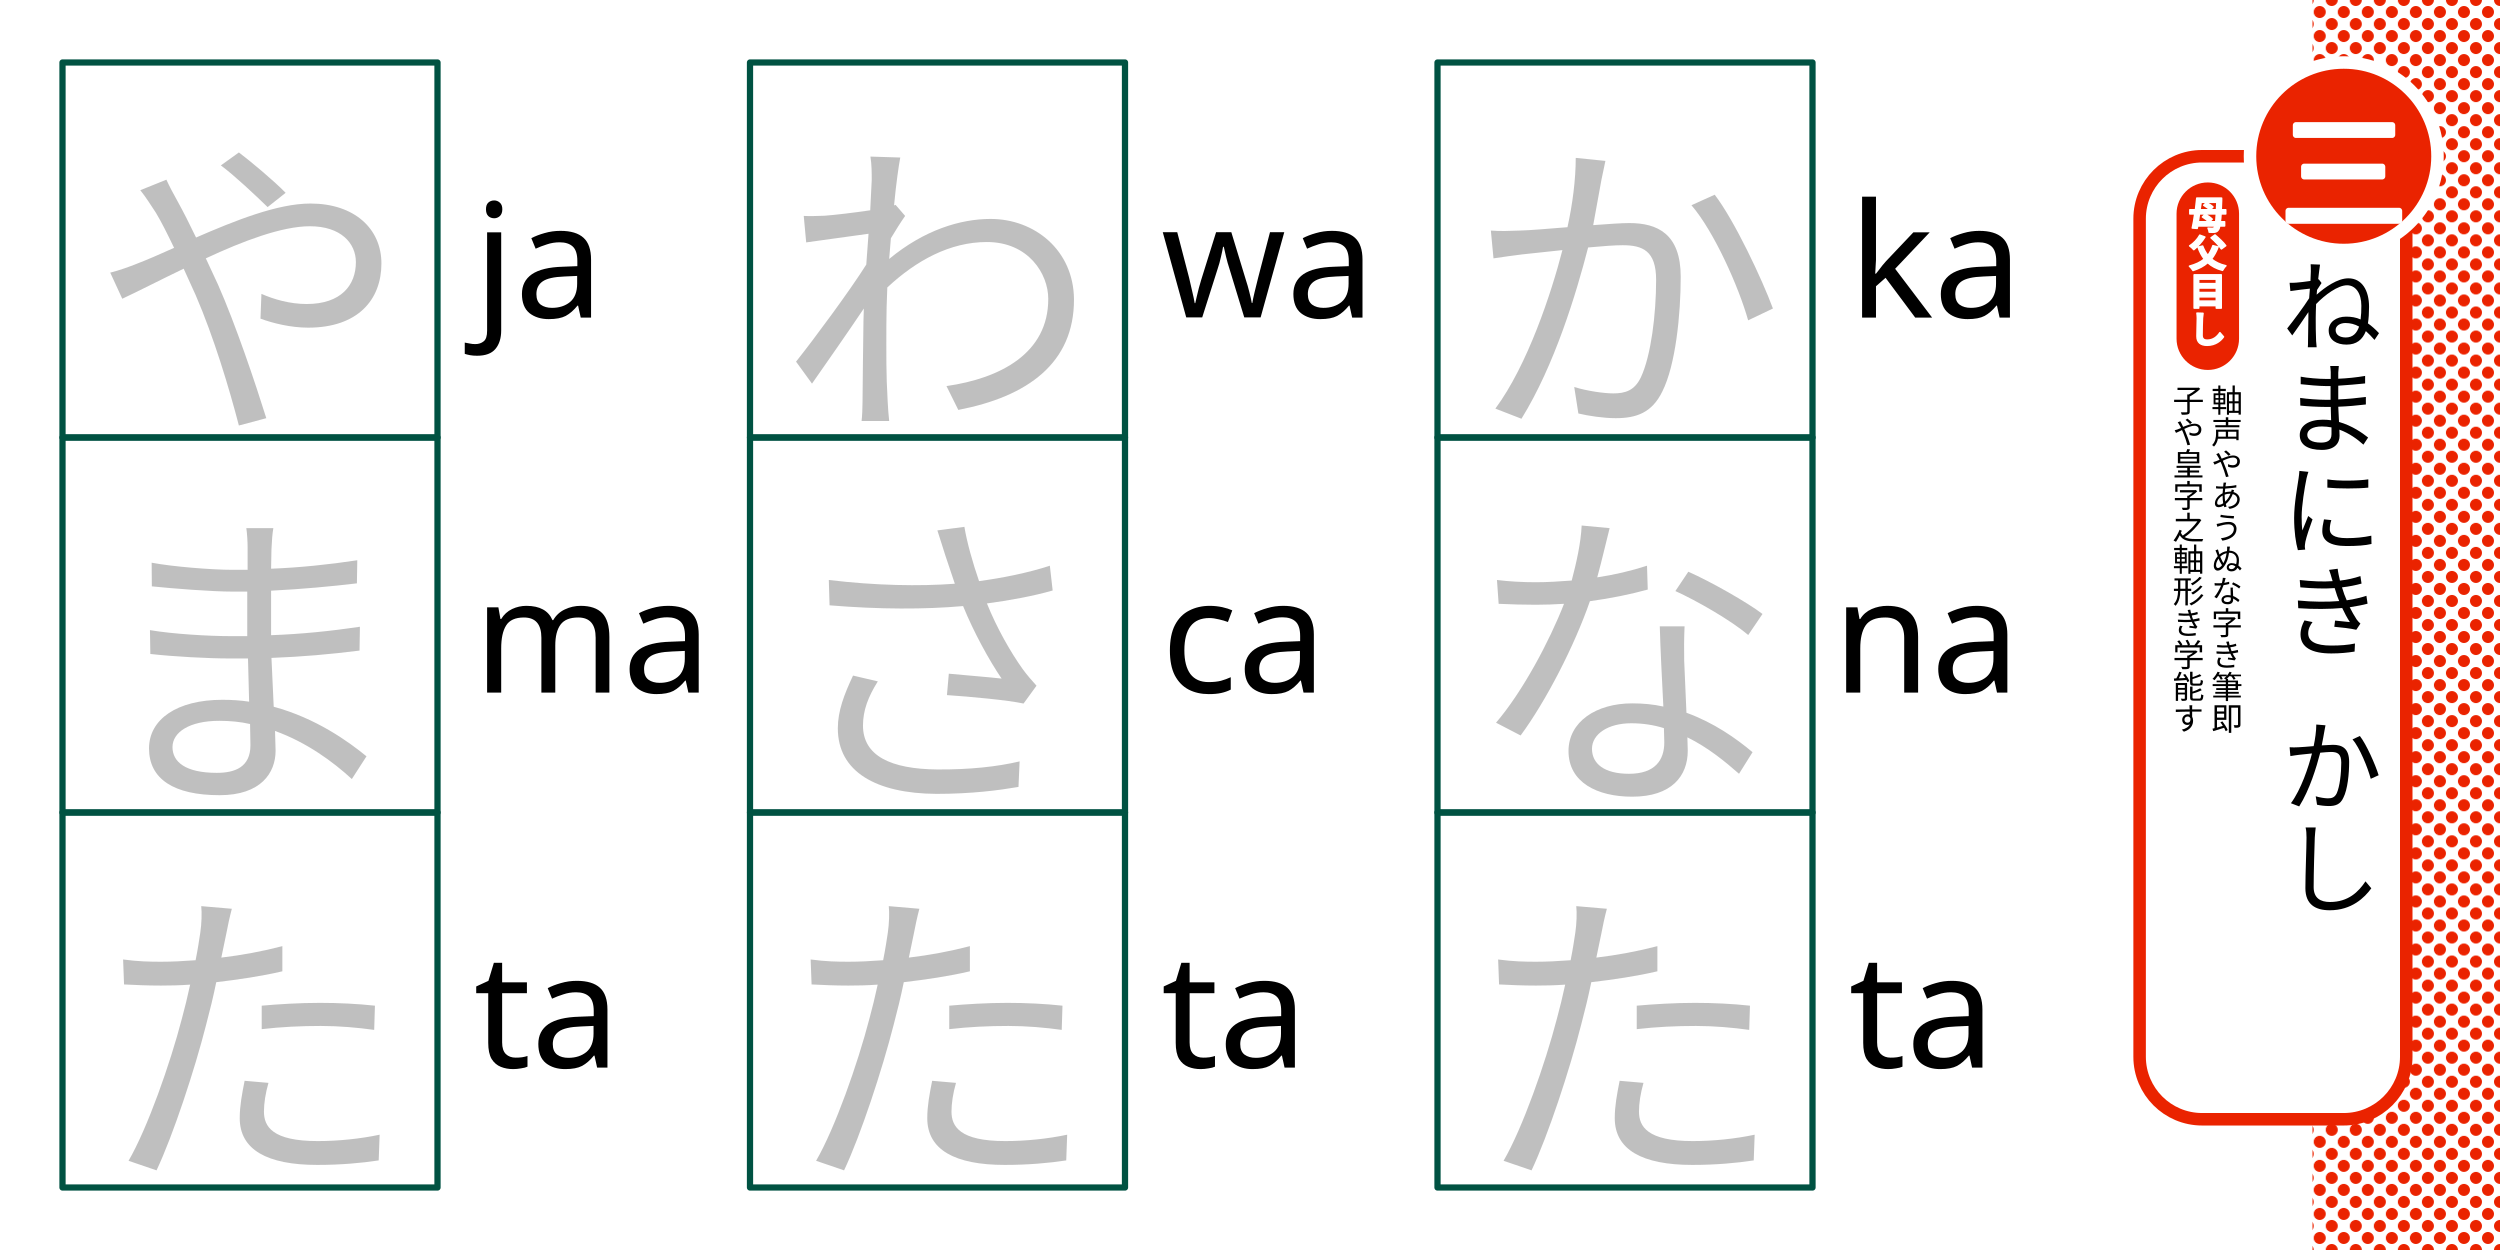
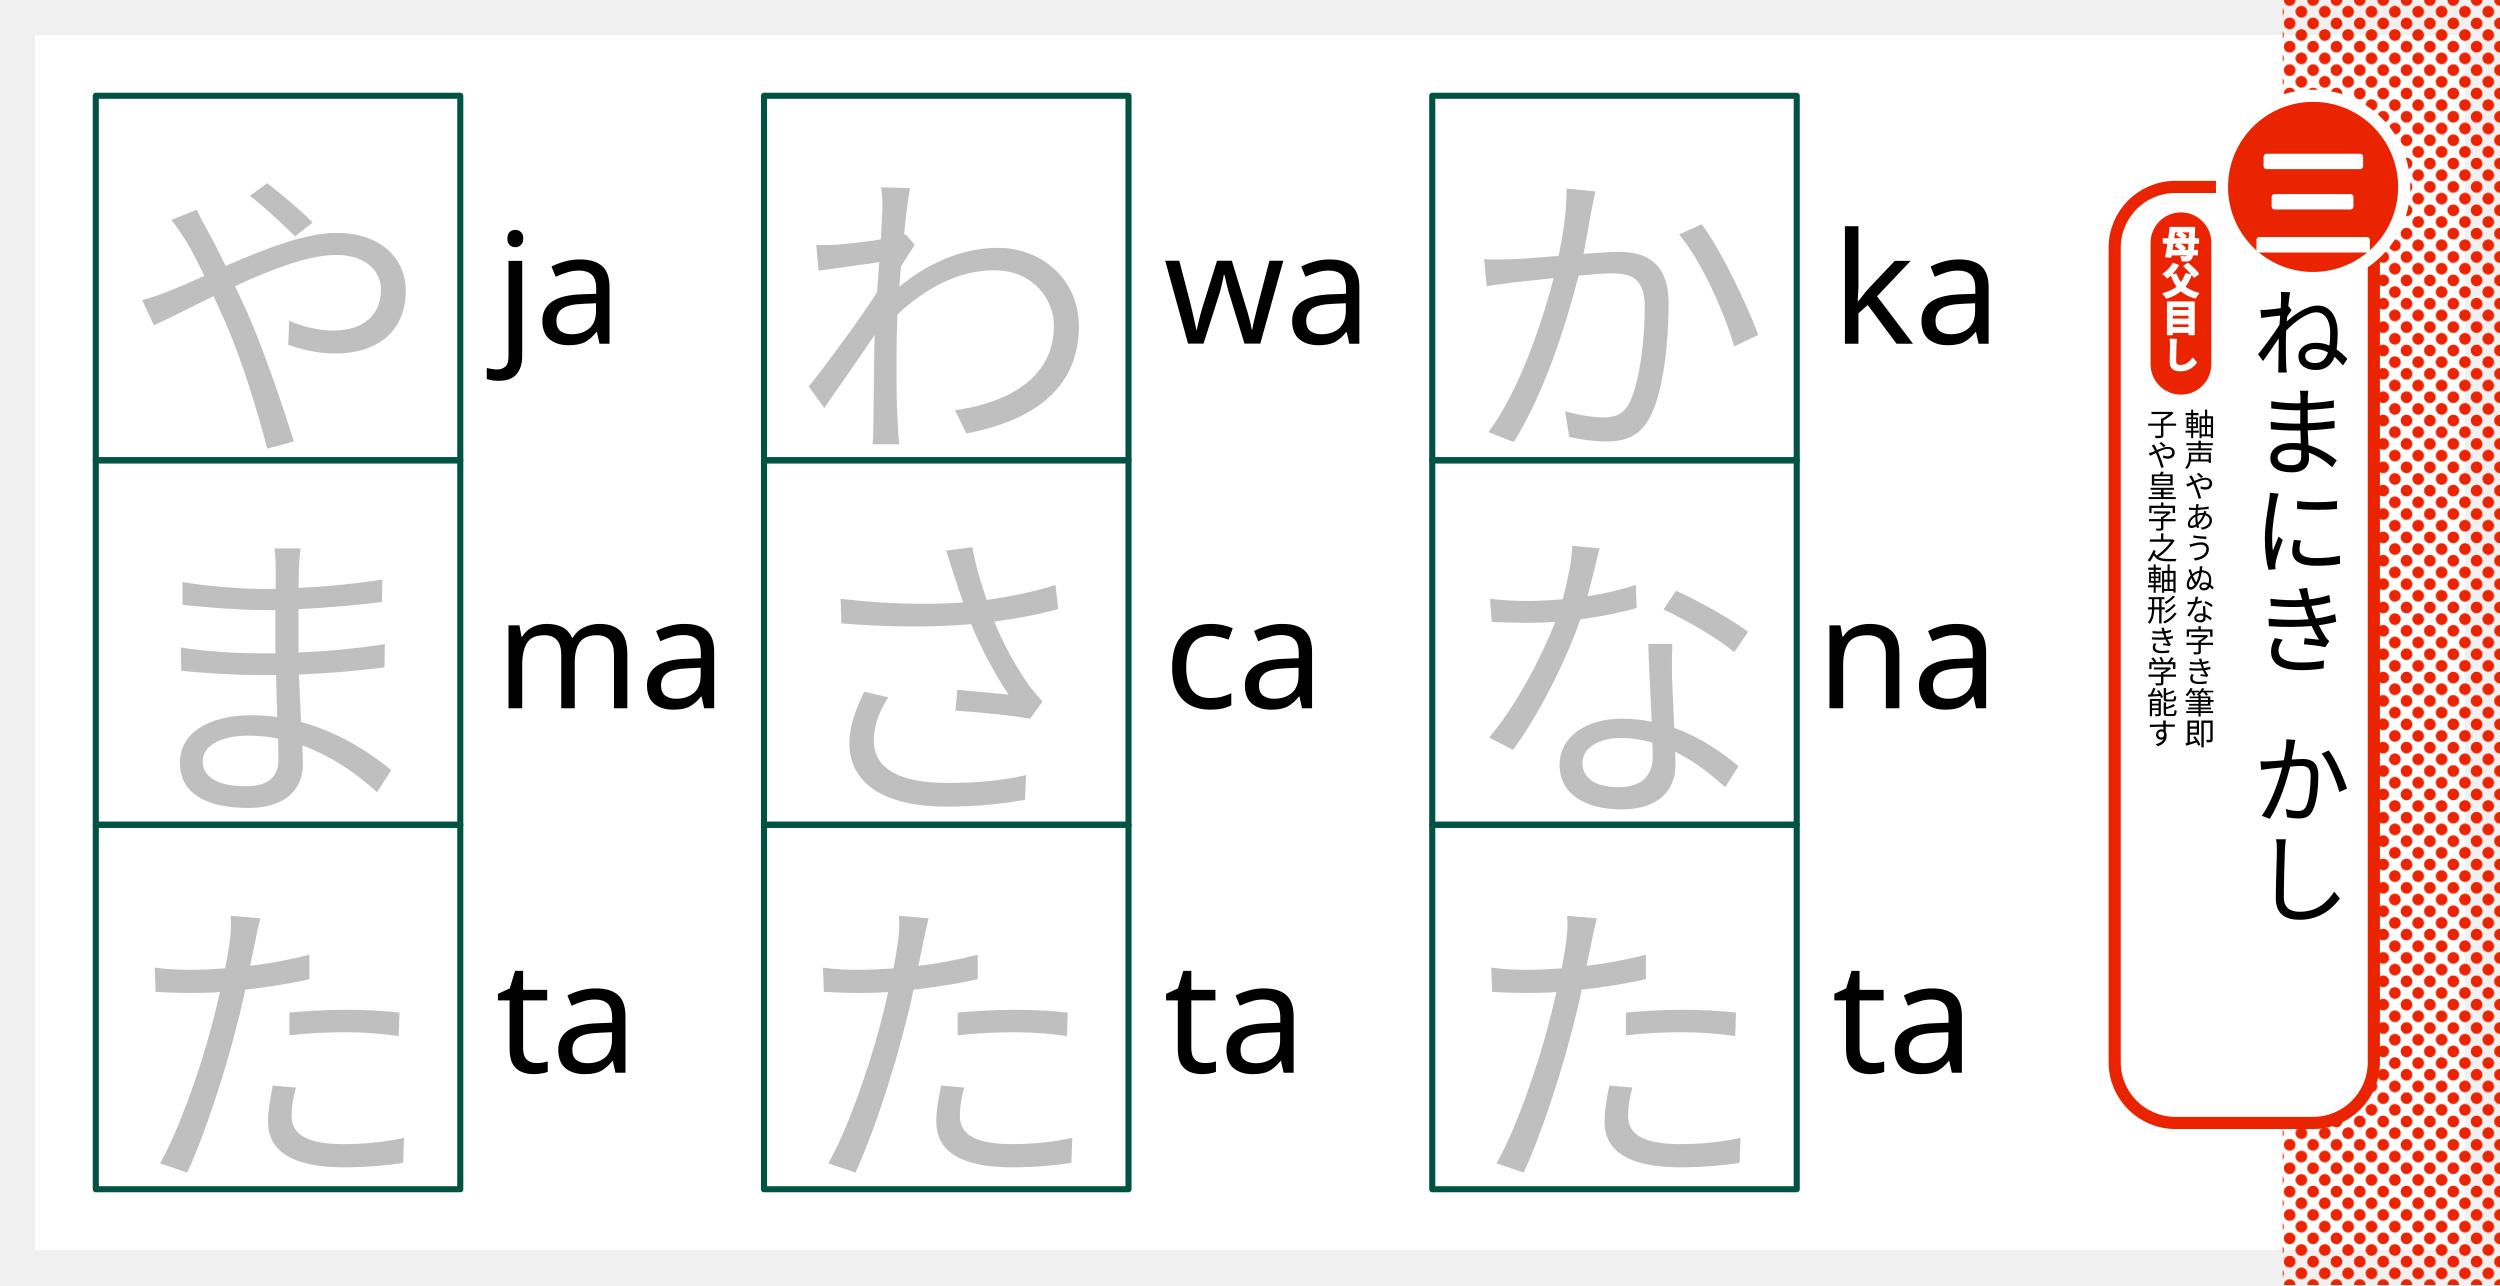
- <svg xmlns="http://www.w3.org/2000/svg" xmlns:xlink="http://www.w3.org/1999/xlink" width="208mm" height="104mm" viewBox="0 0 208 104" version="1.1" id="svg1">
+ <svg xmlns="http://www.w3.org/2000/svg" xmlns:xlink="http://www.w3.org/1999/xlink" width="214mm" height="110mm" viewBox="-3 -3 214 110" version="1.1" id="svg1">
  <defs id="defs1">
    <pattern xlink:href="#halftones" preserveAspectRatio="xMidYMid" id="pattern48" patternTransform="scale(0.2)" x="0" y="0" />
    <pattern patternUnits="userSpaceOnUse" width="10" height="10" preserveAspectRatio="xMidYMid" style="fill:#ea2300" id="halftones" x="0" y="0">
      <g id="fullPattern" style="display:inline" transform="scale(0.1)">
        <circle style="fill-opacity:1;stroke:none;paint-order:markers fill stroke;stop-color:#000000" id="circle10" cx="50" cy="50" r="25" />
        <path id="circle37" style="paint-order:markers fill stroke" d="M 25,0 A 25,25 0 0 1 0,25 25,25 0 0 1 -25,0 25,25 0 0 1 0,-25 25,25 0 0 1 25,0 Z" />
        <path id="circle39" style="paint-order:markers fill stroke" d="M 125,0 A 25,25 0 0 1 100,25 25,25 0 0 1 75,0 25,25 0 0 1 100,-25 25,25 0 0 1 125,0 Z" />
        <path id="circle43" style="paint-order:markers fill stroke" d="M 25,100 A 25,25 0 0 1 0,125 25,25 0 0 1 -25,100 25,25 0 0 1 0,75 25,25 0 0 1 25,100 Z" />
        <path id="circle45" style="paint-order:markers fill stroke" d="m 125,100 a 25,25 0 0 1 -25,25 25,25 0 0 1 -25,-25 25,25 0 0 1 25,-25 25,25 0 0 1 25,25 z" />
      </g>
    </pattern>
    <clipPath clipPathUnits="userSpaceOnUse" id="clipPath52">
      <path id="path52" style="stroke-width:0.1;stroke-linecap:square;paint-order:markers fill stroke;stop-color:#000000" d="m -880.828,-187.298 h 1640.84 v 73.282 h -1640.84 z" />
    </clipPath>
  </defs>
  <g id="layer2">
    <rect style="font-variation-settings:normal;opacity:1;fill:#ffffff;fill-opacity:1;stroke:none;stroke-width:0.13;stroke-linecap:butt;stroke-linejoin:miter;stroke-miterlimit:4;stroke-dasharray:none;stroke-dashoffset:0;stroke-opacity:1" id="rect68" width="208" height="104" x="0" y="0" ry="0" rx="0" />
  </g>
  <g id="layer1">
    <text xml:space="preserve" style="font-weight:bold;font-size:26.458px;line-height:1.5;font-family:Tahoma;-inkscape-font-specification:'Tahoma Bold';text-decoration-color:#000000;letter-spacing:0px;word-spacing:-3.572px;white-space:pre;opacity:0.5;fill:#808080;stroke:#a9a9a9;stroke-width:0.5;stroke-linecap:square;stroke-linejoin:round" x="64.778" y="34.028" id="text8">
      <tspan id="tspan8" style="font-style:normal;font-variant:normal;font-weight:normal;font-stretch:normal;font-size:26.458px;font-family:linzklar_cumamuka;-inkscape-font-specification:linzklar_cumamuka;stroke:none;stroke-width:0.5" x="64.778" y="34.028">わ</tspan>
    </text>
    <text xml:space="preserve" style="font-weight:bold;font-size:26.458px;line-height:1.5;font-family:Tahoma;-inkscape-font-specification:'Tahoma Bold';text-decoration-color:#000000;letter-spacing:0px;word-spacing:-3.572px;white-space:pre;opacity:0.5;fill:#808080;stroke:#a9a9a9;stroke-width:0.5;stroke-linecap:square;stroke-linejoin:round" x="64.786" y="64.942" id="text10">
      <tspan id="tspan10" style="font-style:normal;font-variant:normal;font-weight:normal;font-stretch:normal;font-size:26.458px;font-family:linzklar_cumamuka;-inkscape-font-specification:linzklar_cumamuka;stroke:none;stroke-width:0.5" x="64.786" y="64.942">さ</tspan>
    </text>
    <text xml:space="preserve" style="font-weight:bold;font-size:26.458px;line-height:1.5;font-family:Tahoma;-inkscape-font-specification:'Tahoma Bold';text-decoration-color:#000000;letter-spacing:0px;word-spacing:-3.572px;white-space:pre;opacity:0.5;fill:#808080;stroke:#a9a9a9;stroke-width:0.5;stroke-linecap:square;stroke-linejoin:round" x="64.772" y="96.421" id="text11">
      <tspan id="tspan11" style="font-style:normal;font-variant:normal;font-weight:normal;font-stretch:normal;font-size:26.458px;font-family:linzklar_cumamuka;-inkscape-font-specification:linzklar_cumamuka;stroke:none;stroke-width:0.5" x="64.772" y="96.421">た</tspan>
    </text>
    <text xml:space="preserve" style="font-weight:bold;font-size:13.229px;line-height:1.5;font-family:Tahoma;-inkscape-font-specification:'Tahoma Bold';text-decoration-color:#000000;letter-spacing:0px;word-spacing:-3.572px;white-space:pre;fill:#808080;stroke:#a9a9a9;stroke-width:0.5;stroke-linecap:square;stroke-linejoin:round" x="96.601" y="26.428" id="text12">
      <tspan id="tspan12" style="font-style:normal;font-variant:normal;font-weight:normal;font-stretch:normal;font-size:13.229px;font-family:linzklar_rounded;-inkscape-font-specification:linzklar_rounded;fill:#000000;stroke:none;stroke-width:0.5" x="96.601" y="26.428">wa</tspan>
    </text>
    <text xml:space="preserve" style="font-weight:bold;font-size:13.229px;line-height:1.5;font-family:Tahoma;-inkscape-font-specification:'Tahoma Bold';text-decoration-color:#000000;letter-spacing:0px;word-spacing:-3.572px;white-space:pre;fill:#808080;stroke:#a9a9a9;stroke-width:0.5;stroke-linecap:square;stroke-linejoin:round" x="96.601" y="57.627" id="text13">
      <tspan id="tspan13" style="font-style:normal;font-variant:normal;font-weight:normal;font-stretch:normal;font-size:13.229px;font-family:linzklar_rounded;-inkscape-font-specification:linzklar_rounded;fill:#000000;stroke:none;stroke-width:0.5" x="96.601" y="57.627">ca</tspan>
    </text>
    <text xml:space="preserve" style="font-weight:bold;font-size:26.458px;line-height:1.5;font-family:Tahoma;-inkscape-font-specification:'Tahoma Bold';text-decoration-color:#000000;letter-spacing:0px;word-spacing:-3.572px;white-space:pre;opacity:0.5;fill:#808080;stroke:#a9a9a9;stroke-width:0.5;stroke-linecap:square;stroke-linejoin:round" x="7.578" y="34.028" id="text15">
      <tspan id="tspan15" style="font-style:normal;font-variant:normal;font-weight:normal;font-stretch:normal;font-size:26.458px;font-family:linzklar_cumamuka;-inkscape-font-specification:linzklar_cumamuka;stroke:none;stroke-width:0.5" x="7.578" y="34.028">や</tspan>
    </text>
    <rect style="fill:none;stroke:#005242;stroke-width:0.52;stroke-linecap:square;stroke-linejoin:round;stroke-dasharray:none;stroke-opacity:1" id="rect15" width="31.2" height="31.2" x="5.2" y="5.2" />
    <text xml:space="preserve" style="font-weight:bold;font-size:26.458px;line-height:1.5;font-family:Tahoma;-inkscape-font-specification:'Tahoma Bold';text-decoration-color:#000000;letter-spacing:0px;word-spacing:-3.572px;white-space:pre;opacity:0.5;fill:#808080;stroke:#a9a9a9;stroke-width:0.5;stroke-linecap:square;stroke-linejoin:round" x="7.585" y="64.942" id="text17">
      <tspan id="tspan17" style="font-style:normal;font-variant:normal;font-weight:normal;font-stretch:normal;font-size:26.458px;font-family:linzklar_cumamuka;-inkscape-font-specification:linzklar_cumamuka;stroke:none;stroke-width:0.5" x="7.585" y="64.942">ま</tspan>
    </text>
    <text xml:space="preserve" style="font-weight:bold;font-size:26.458px;line-height:1.5;font-family:Tahoma;-inkscape-font-specification:'Tahoma Bold';text-decoration-color:#000000;letter-spacing:0px;word-spacing:-3.572px;white-space:pre;opacity:0.5;fill:#808080;stroke:#a9a9a9;stroke-width:0.5;stroke-linecap:square;stroke-linejoin:round" x="7.572" y="96.421" id="text18">
      <tspan id="tspan18" style="font-style:normal;font-variant:normal;font-weight:normal;font-stretch:normal;font-size:26.458px;font-family:linzklar_cumamuka;-inkscape-font-specification:linzklar_cumamuka;stroke:none;stroke-width:0.5" x="7.572" y="96.421">た</tspan>
    </text>
    <text xml:space="preserve" style="font-weight:bold;font-size:13.229px;line-height:1.5;font-family:Tahoma;-inkscape-font-specification:'Tahoma Bold';text-decoration-color:#000000;letter-spacing:0px;word-spacing:-3.572px;white-space:pre;fill:#808080;stroke:#a9a9a9;stroke-width:0.5;stroke-linecap:square;stroke-linejoin:round" x="39.401" y="26.428" id="text19">
      <tspan id="tspan19" style="font-style:normal;font-variant:normal;font-weight:normal;font-stretch:normal;font-size:13.229px;font-family:linzklar_rounded;-inkscape-font-specification:linzklar_rounded;fill:#000000;stroke:none;stroke-width:0.5" x="39.401" y="26.428">ja</tspan>
    </text>
    <text xml:space="preserve" style="font-weight:bold;font-size:13.229px;line-height:1.5;font-family:Tahoma;-inkscape-font-specification:'Tahoma Bold';text-decoration-color:#000000;letter-spacing:0px;word-spacing:-3.572px;white-space:pre;fill:#808080;stroke:#a9a9a9;stroke-width:0.5;stroke-linecap:square;stroke-linejoin:round" x="39.401" y="57.627" id="text20">
      <tspan id="tspan20" style="font-style:normal;font-variant:normal;font-weight:normal;font-stretch:normal;font-size:13.229px;font-family:linzklar_rounded;-inkscape-font-specification:linzklar_rounded;fill:#000000;stroke:none;stroke-width:0.5" x="39.401" y="57.627">ma</tspan>
    </text>
    <text xml:space="preserve" style="font-weight:bold;font-size:13.229px;line-height:1.5;font-family:Tahoma;-inkscape-font-specification:'Tahoma Bold';text-decoration-color:#000000;letter-spacing:0px;word-spacing:-3.572px;white-space:pre;fill:#808080;stroke:#a9a9a9;stroke-width:0.5;stroke-linecap:square;stroke-linejoin:round" x="39.401" y="88.826" id="text21">
      <tspan id="tspan21" style="font-style:normal;font-variant:normal;font-weight:normal;font-stretch:normal;font-size:13.229px;font-family:linzklar_rounded;-inkscape-font-specification:linzklar_rounded;fill:#000000;stroke:none;stroke-width:0.5" x="39.401" y="88.826">ta</tspan>
    </text>
-     <rect style="fill:url(#pattern48);fill-opacity:1;stroke:none;stroke-width:0.52;stroke-linecap:square;stroke-linejoin:round;stroke-dasharray:none;stroke-opacity:1" id="rect28" width="15.6" height="104" x="192.4" y="0" />
+     <rect style="fill:url(#pattern48);fill-opacity:1;stroke:none;stroke-width:0.52;stroke-linecap:square;stroke-linejoin:round;stroke-dasharray:none;stroke-opacity:1" id="rect28" width="18.6" height="110" x="192.4" y="-3" />
    <rect style="fill:none;stroke:#005242;stroke-width:0.52;stroke-linecap:square;stroke-linejoin:round;stroke-dasharray:none;stroke-opacity:1" id="rect4" width="31.2" height="31.2" x="5.2" y="36.4" />
    <rect style="fill:none;stroke:#005242;stroke-width:0.52;stroke-linecap:square;stroke-linejoin:round;stroke-dasharray:none;stroke-opacity:1" id="rect5" width="31.2" height="31.2" x="5.2" y="67.6" />
    <rect style="fill:none;stroke:#005242;stroke-width:0.52;stroke-linecap:square;stroke-linejoin:round;stroke-dasharray:none;stroke-opacity:1" id="rect6" width="31.2" height="31.2" x="62.4" y="5.2" />
    <rect style="fill:none;stroke:#005242;stroke-width:0.52;stroke-linecap:square;stroke-linejoin:round;stroke-dasharray:none;stroke-opacity:1" id="rect7" width="31.2" height="31.2" x="62.4" y="36.4" />
    <rect style="fill:none;stroke:#005242;stroke-width:0.52;stroke-linecap:square;stroke-linejoin:round;stroke-dasharray:none;stroke-opacity:1" id="rect8" width="31.2" height="31.2" x="62.4" y="67.6" />
    <text xml:space="preserve" style="font-weight:bold;font-size:13.229px;line-height:1.5;font-family:Tahoma;-inkscape-font-specification:'Tahoma Bold';text-decoration-color:#000000;letter-spacing:0px;word-spacing:-3.572px;white-space:pre;fill:#808080;stroke:#a9a9a9;stroke-width:0.5;stroke-linecap:square;stroke-linejoin:round" x="96.601" y="88.826" id="text9">
      <tspan id="tspan9" style="font-style:normal;font-variant:normal;font-weight:normal;font-stretch:normal;font-size:13.229px;font-family:linzklar_rounded;-inkscape-font-specification:linzklar_rounded;fill:#000000;stroke:none;stroke-width:0.5" x="96.601" y="88.826">ta</tspan>
    </text>
    <text xml:space="preserve" style="font-weight:bold;font-size:26.458px;line-height:1.5;font-family:Tahoma;-inkscape-font-specification:'Tahoma Bold';text-decoration-color:#000000;letter-spacing:0px;word-spacing:-3.572px;white-space:pre;opacity:0.5;fill:#808080;stroke:#a9a9a9;stroke-width:0.5;stroke-linecap:square;stroke-linejoin:round" x="121.978" y="34.028" id="text14">
      <tspan id="tspan14" style="font-style:normal;font-variant:normal;font-weight:normal;font-stretch:normal;font-size:26.458px;font-family:linzklar_cumamuka;-inkscape-font-specification:linzklar_cumamuka;stroke:none;stroke-width:0.5" x="121.978" y="34.028">か</tspan>
    </text>
    <text xml:space="preserve" style="font-weight:bold;font-size:26.458px;line-height:1.5;font-family:Tahoma;-inkscape-font-specification:'Tahoma Bold';text-decoration-color:#000000;letter-spacing:0px;word-spacing:-3.572px;white-space:pre;opacity:0.5;fill:#808080;stroke:#a9a9a9;stroke-width:0.5;stroke-linecap:square;stroke-linejoin:round" x="121.986" y="64.942" id="text16">
      <tspan id="tspan16" style="font-style:normal;font-variant:normal;font-weight:normal;font-stretch:normal;font-size:26.458px;font-family:linzklar_cumamuka;-inkscape-font-specification:linzklar_cumamuka;stroke:none;stroke-width:0.5" x="121.986" y="64.942">な</tspan>
    </text>
    <text xml:space="preserve" style="font-weight:bold;font-size:26.458px;line-height:1.5;font-family:Tahoma;-inkscape-font-specification:'Tahoma Bold';text-decoration-color:#000000;letter-spacing:0px;word-spacing:-3.572px;white-space:pre;opacity:0.5;fill:#808080;stroke:#a9a9a9;stroke-width:0.5;stroke-linecap:square;stroke-linejoin:round" x="121.972" y="96.421" id="text22">
      <tspan id="tspan22" style="font-style:normal;font-variant:normal;font-weight:normal;font-stretch:normal;font-size:26.458px;font-family:linzklar_cumamuka;-inkscape-font-specification:linzklar_cumamuka;stroke:none;stroke-width:0.5" x="121.972" y="96.421">た</tspan>
    </text>
    <text xml:space="preserve" style="font-weight:bold;font-size:13.229px;line-height:1.5;font-family:Tahoma;-inkscape-font-specification:'Tahoma Bold';text-decoration-color:#000000;letter-spacing:0px;word-spacing:-3.572px;white-space:pre;fill:#808080;stroke:#a9a9a9;stroke-width:0.5;stroke-linecap:square;stroke-linejoin:round" x="153.801" y="26.428" id="text23">
      <tspan id="tspan23" style="font-style:normal;font-variant:normal;font-weight:normal;font-stretch:normal;font-size:13.229px;font-family:linzklar_rounded;-inkscape-font-specification:linzklar_rounded;fill:#000000;stroke:none;stroke-width:0.5" x="153.801" y="26.428">ka</tspan>
    </text>
    <text xml:space="preserve" style="font-weight:bold;font-size:13.229px;line-height:1.5;font-family:Tahoma;-inkscape-font-specification:'Tahoma Bold';text-decoration-color:#000000;letter-spacing:0px;word-spacing:-3.572px;white-space:pre;fill:#808080;stroke:#a9a9a9;stroke-width:0.5;stroke-linecap:square;stroke-linejoin:round" x="152.478" y="57.627" id="text24">
      <tspan id="tspan24" style="font-style:normal;font-variant:normal;font-weight:normal;font-stretch:normal;font-size:13.229px;font-family:linzklar_rounded;-inkscape-font-specification:linzklar_rounded;fill:#000000;stroke:none;stroke-width:0.5" x="152.478" y="57.627">na</tspan>
    </text>
    <rect style="fill:none;stroke:#005242;stroke-width:0.52;stroke-linecap:square;stroke-linejoin:round;stroke-dasharray:none;stroke-opacity:1" id="rect24" width="31.2" height="31.2" x="119.6" y="5.2" />
    <rect style="fill:none;stroke:#005242;stroke-width:0.52;stroke-linecap:square;stroke-linejoin:round;stroke-dasharray:none;stroke-opacity:1" id="rect25" width="31.2" height="31.2" x="119.6" y="36.4" />
    <rect style="fill:none;stroke:#005242;stroke-width:0.52;stroke-linecap:square;stroke-linejoin:round;stroke-dasharray:none;stroke-opacity:1" id="rect26" width="31.2" height="31.2" x="119.6" y="67.6" />
    <text xml:space="preserve" style="font-weight:bold;font-size:13.229px;line-height:1.5;font-family:Tahoma;-inkscape-font-specification:'Tahoma Bold';text-decoration-color:#000000;letter-spacing:0px;word-spacing:-3.572px;white-space:pre;fill:#808080;stroke:#a9a9a9;stroke-width:0.5;stroke-linecap:square;stroke-linejoin:round" x="153.801" y="88.826" id="text26">
      <tspan id="tspan26" style="font-style:normal;font-variant:normal;font-weight:normal;font-stretch:normal;font-size:13.229px;font-family:linzklar_rounded;-inkscape-font-specification:linzklar_rounded;fill:#000000;stroke:none;stroke-width:0.5" x="153.801" y="88.826">ta</tspan>
    </text>
    <rect style="opacity:1;fill:#ffffff;fill-opacity:1;stroke:#ea2300;stroke-width:1.04;stroke-linecap:square;stroke-linejoin:round;stroke-dasharray:none;stroke-opacity:1" id="rect57" width="22.184" height="80.123" x="178.016" y="13" ry="5.2" rx="5.2" />
    <circle style="opacity:1;fill:#ea2300;fill-opacity:1;stroke:#ffffff;stroke-width:1.04;stroke-linecap:square;stroke-linejoin:round;stroke-dasharray:none" id="path54" cx="195" cy="13" r="7.8" />
    <text xml:space="preserve" style="font-weight:bold;font-size:10.583px;line-height:1.5;font-family:Tahoma;-inkscape-font-specification:'Tahoma Bold';text-decoration-color:#000000;letter-spacing:0px;word-spacing:-3.572px;white-space:pre;opacity:1;fill:#ffffff;fill-opacity:1;stroke:#ffffff;stroke-width:0.52;stroke-linecap:square;stroke-linejoin:round;stroke-dasharray:none" x="189.725" y="18.282" id="text57">
      <tspan id="tspan57" style="font-style:normal;font-variant:normal;font-weight:normal;font-stretch:normal;font-size:10.583px;font-family:linzklar_rounded;-inkscape-font-specification:linzklar_rounded;fill:#ffffff;fill-opacity:1;stroke:#ffffff;stroke-width:0.52;stroke-dasharray:none" x="189.725" y="18.282">三</tspan>
    </text>
    <text xml:space="preserve" style="font-weight:bold;font-size:8.467px;line-height:1;font-family:Tahoma;-inkscape-font-specification:'Tahoma Bold';text-decoration-color:#000000;letter-spacing:0px;word-spacing:0px;writing-mode:tb-rl;white-space:pre;fill:#808080;stroke:#a9a9a9;stroke-width:0.5;stroke-linecap:square;stroke-linejoin:round" x="193.994" y="21.188" id="text58">
      <tspan style="font-style:normal;font-variant:normal;font-weight:normal;font-stretch:normal;font-size:8.467px;line-height:1;font-family:linzklar_cumamuka;-inkscape-font-specification:linzklar_cumamuka;word-spacing:0px;writing-mode:tb-rl;fill:#000000;stroke:none;stroke-width:0.5;stroke-opacity:1" x="193.994" y="21.188" id="tspan59">ねまにき  かし</tspan>
      <tspan style="font-style:normal;font-variant:normal;font-weight:normal;font-stretch:normal;font-size:8.467px;line-height:1;font-family:linzklar_cumamuka;-inkscape-font-specification:linzklar_cumamuka;word-spacing:0px;writing-mode:tb-rl;fill:#000000;stroke:none;stroke-width:0.5;stroke-opacity:1" x="184.627" y="21.188" id="tspan60" />
    </text>
    <text xml:space="preserve" style="font-weight:bold;font-size:2.646px;line-height:1;font-family:Tahoma;-inkscape-font-specification:'Tahoma Bold';text-decoration-color:#000000;letter-spacing:0px;word-spacing:0px;writing-mode:tb-rl;white-space:pre;fill:#808080;stroke:#a9a9a9;stroke-width:0.5;stroke-linecap:square;stroke-linejoin:round" x="190.104" y="31.962" id="text62">
      <tspan style="font-style:normal;font-variant:normal;font-weight:bold;font-stretch:normal;font-size:2.646px;line-height:1;font-family:linzklar_rounded;-inkscape-font-specification:linzklar_rounded;word-spacing:0px;writing-mode:tb-rl;fill:#000000;stroke:none;stroke-width:0.5;stroke-opacity:1" x="188.5" y="31.962" id="tspan62" />
      <tspan style="font-style:normal;font-variant:normal;font-weight:normal;font-stretch:normal;font-size:2.646px;line-height:1;font-family:linzklar_rounded;-inkscape-font-specification:linzklar_rounded;word-spacing:0px;writing-mode:tb-rl;fill:#000000;stroke:none;stroke-width:0.5;stroke-opacity:1" x="185.291" y="31.962" id="tspan64">軸声やあうぬな字き筆即</tspan>
      <tspan style="font-style:normal;font-variant:normal;font-weight:normal;font-stretch:normal;font-size:2.646px;line-height:1;font-family:linzklar_rounded;-inkscape-font-specification:linzklar_rounded;word-spacing:0px;writing-mode:tb-rl;fill:#000000;stroke:none;stroke-width:0.5;stroke-opacity:1" x="182.083" y="31.962" id="tspan63">子や皇字之軸形き学能す</tspan>
    </text>
    <rect style="opacity:1;fill:#ea2300;fill-opacity:1;stroke:none;stroke-width:0.52;stroke-linecap:square;stroke-linejoin:round;stroke-dasharray:none;stroke-opacity:1" id="rect64" width="5.2" height="15.6" x="181.089" y="15.18" ry="2.6" rx="2.6" />
    <text xml:space="preserve" style="font-weight:bold;font-size:3.175px;line-height:1;font-family:Tahoma;-inkscape-font-specification:'Tahoma Bold';text-decoration-color:#000000;letter-spacing:0px;word-spacing:0px;writing-mode:tb-rl;white-space:pre;fill:#808080;stroke:#ffffff;stroke-width:0.13;stroke-linecap:square;stroke-linejoin:round;stroke-dasharray:none" x="183.691" y="16.239" id="text67">
      <tspan style="font-style:normal;font-variant:normal;font-weight:bold;font-stretch:normal;font-size:3.175px;line-height:1;font-family:linzklar_rounded;-inkscape-font-specification:linzklar_rounded;word-spacing:0px;writing-mode:tb-rl;fill:#ffffff;fill-opacity:1;stroke:#ffffff;stroke-width:0.13;stroke-dasharray:none;stroke-opacity:1" x="183.691" y="16.239" id="tspan65">母父目し</tspan>
      <tspan style="font-style:normal;font-variant:normal;font-weight:normal;font-stretch:normal;font-size:3.175px;line-height:1;font-family:linzklar_rounded;-inkscape-font-specification:linzklar_rounded;word-spacing:0px;writing-mode:tb-rl;fill:#ffffff;fill-opacity:1;stroke:#ffffff;stroke-width:0.13;stroke-dasharray:none;stroke-opacity:1" x="180.178" y="16.239" id="tspan67" />
    </text>
  </g>
</svg>
